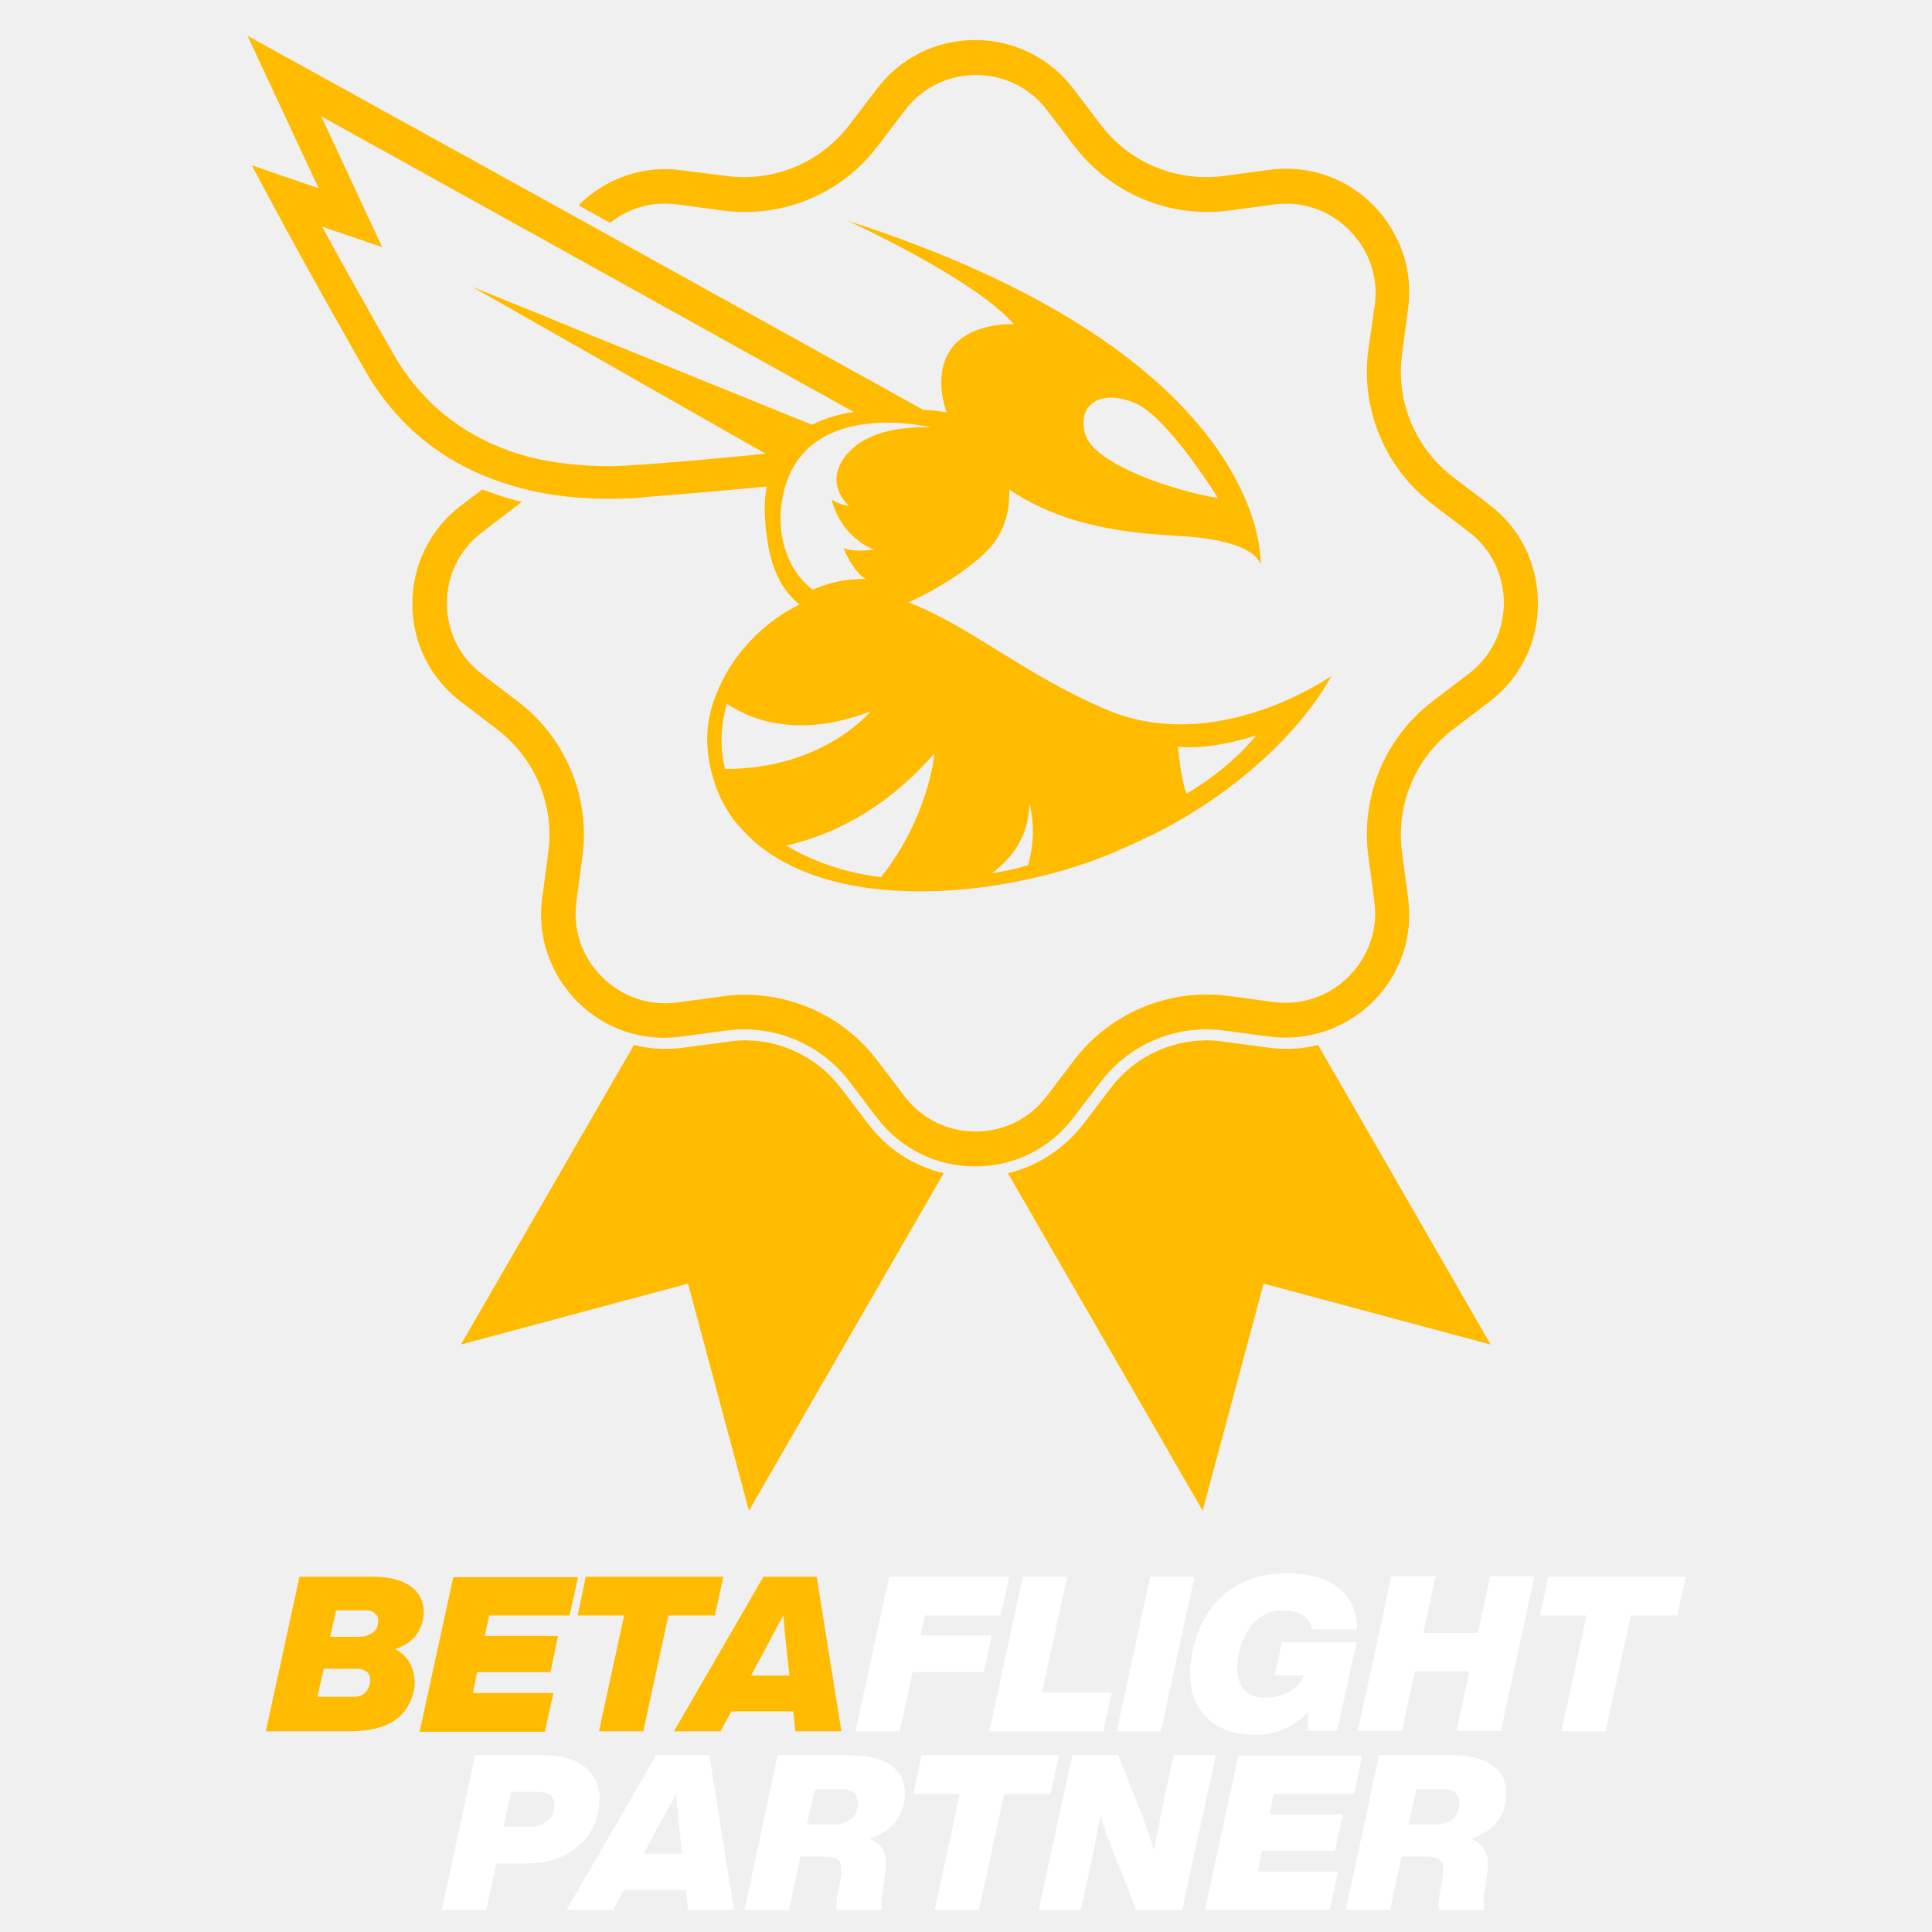
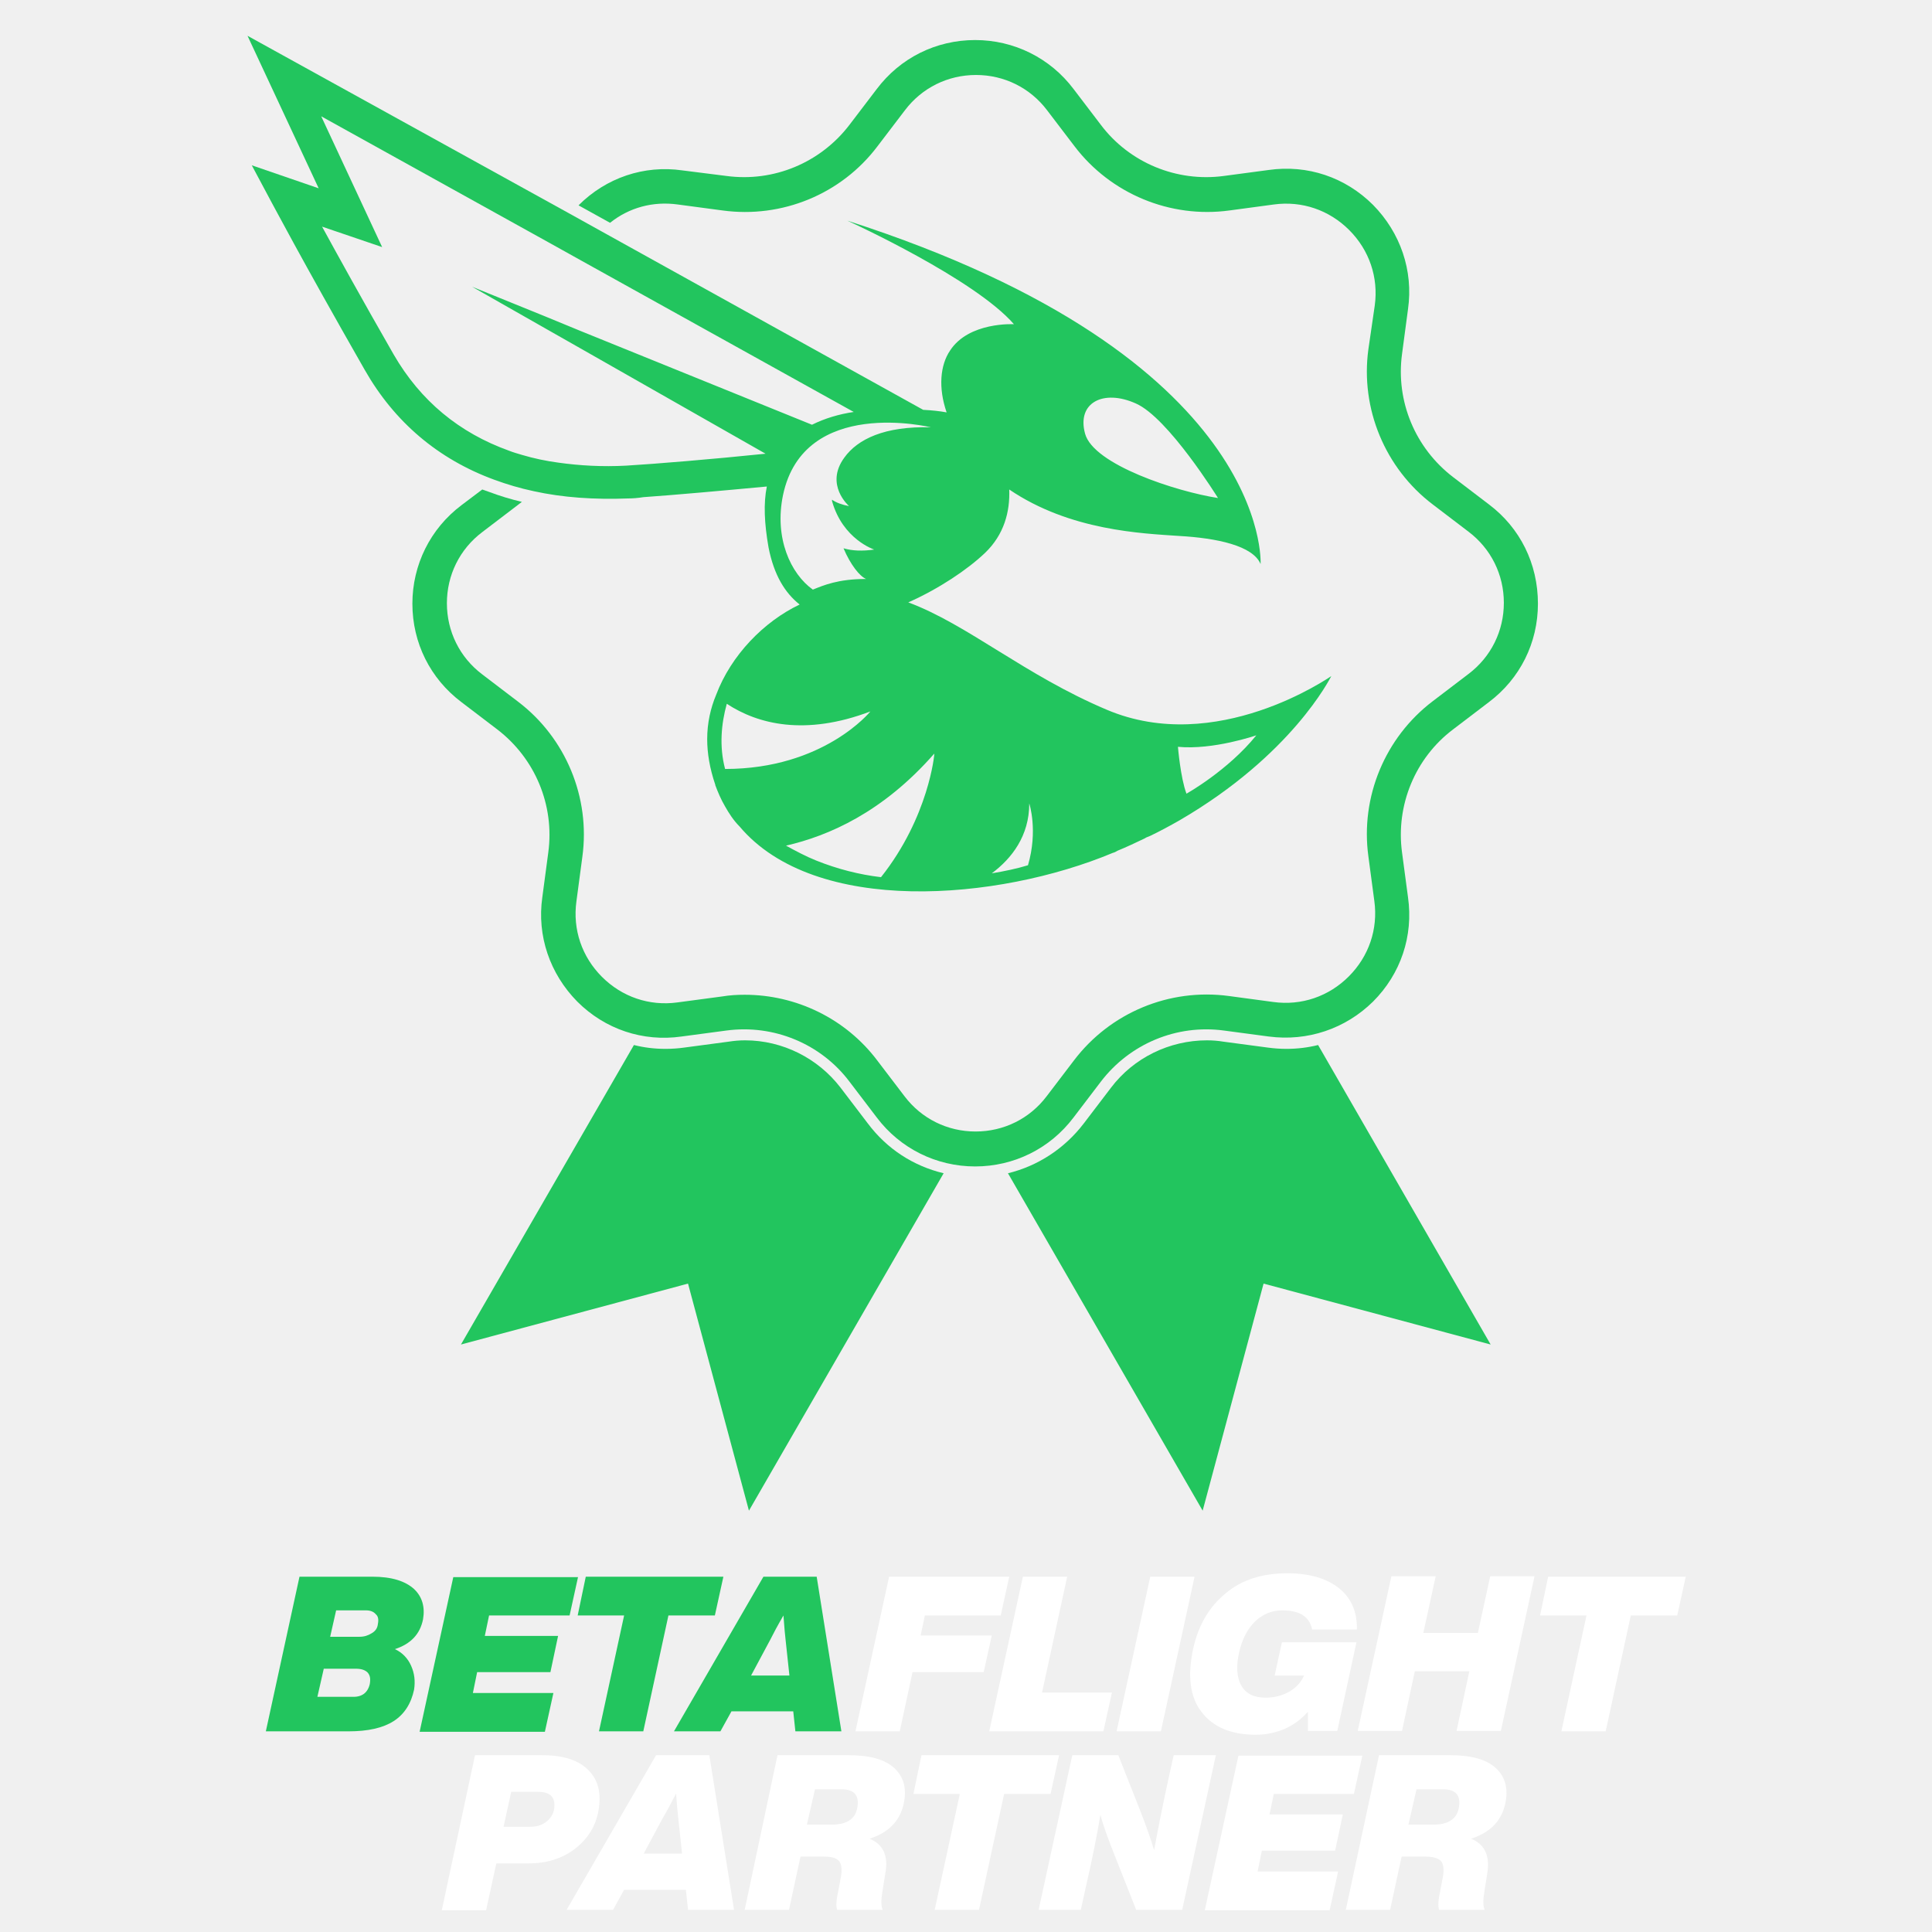
<svg xmlns="http://www.w3.org/2000/svg" version="1.2" baseProfile="tiny" id="Layer_1" x="0px" y="0px" width="453.5" height="453.5" viewBox="0 0 453.5 453.5" xml:space="preserve">
-   <path fill="#FFBB00" d="M221.5,275.4l-45.7,79.2l-14.3-53.3l-53.3,14.3l40.6-70.3c2.4,0.6,4.8,0.9,7.4,0.9c1.5,0,3-0.1,4.4-0.3  l10.5-1.4c1.3-0.2,2.5-0.3,3.8-0.3c8.8,0,17.1,4.2,22.4,11.1l6.4,8.4C208.2,269.7,214.4,273.7,221.5,275.4z" />
-   <path fill="#FFBB00" d="M349.9,315.6l-53.3-14.3l-14.3,53.3l-45.7-79.2c7-1.7,13.3-5.8,17.8-11.7l6.4-8.4c5.3-7,13.7-11.1,22.5-11.1  c1.3,0,2.6,0.1,3.8,0.3l10.5,1.4c1.5,0.2,2.9,0.3,4.4,0.3c2.5,0,5-0.3,7.4-0.9L349.9,315.6z" />
+   <path fill="#22C55E" d="M221.5,275.4l-45.7,79.2l-14.3-53.3l-53.3,14.3l40.6-70.3c2.4,0.6,4.8,0.9,7.4,0.9c1.5,0,3-0.1,4.4-0.3  l10.5-1.4c1.3-0.2,2.5-0.3,3.8-0.3c8.8,0,17.1,4.2,22.4,11.1l6.4,8.4C208.2,269.7,214.4,273.7,221.5,275.4z" />
+   <path fill="#22C55E" d="M349.9,315.6l-53.3-14.3l-14.3,53.3l-45.7-79.2c7-1.7,13.3-5.8,17.8-11.7l6.4-8.4c5.3-7,13.7-11.1,22.5-11.1  c1.3,0,2.6,0.1,3.8,0.3l10.5,1.4c1.5,0.2,2.9,0.3,4.4,0.3c2.5,0,5-0.3,7.4-0.9L349.9,315.6z" />
  <path fill="none" d="M249,23.4l6.4,8.4c7.6,10.1,20.1,15.2,32.7,13.5l10.5-1.4c16.4-2.3,30.4,11.8,28.2,28.2l-1.4,10.5  c-1.7,12.5,3.4,25,13.5,32.7l8.4,6.4c13.2,10,13.2,29.8,0,39.8l-8.4,6.4c-10.1,7.6-15.3,20.1-13.5,32.7l1.4,10.5  c2.3,16.4-11.8,30.4-28.2,28.2l-10.5-1.4c-12.5-1.7-25,3.4-32.7,13.5l-6.4,8.4c-10,13.2-29.8,13.2-39.8,0l-6.4-8.4  c-7.6-10.1-20.1-15.3-32.7-13.5l-10.5,1.4c-16.4,2.3-30.4-11.8-28.2-28.2l1.4-10.5c1.7-12.5-3.4-25-13.5-32.7l-8.4-6.4  c-13.2-10-13.2-29.8,0-39.8l8.4-6.4c10.1-7.6,15.2-20.1,13.5-32.7l-1.4-10.5c-2.3-16.4,11.8-30.4,28.2-28.2l10.5,1.4  c12.5,1.7,25-3.4,32.7-13.5l6.4-8.4C219.1,10.2,239,10.2,249,23.4z" />
  <g>
-     <path fill="#FFBB00" d="M99.3,380.1c-0.7,3.5-2.9,5.8-6.6,7c1.7,0.8,3,2.1,3.8,3.9s1,3.6,0.7,5.6c-0.7,3.3-2.3,5.8-4.8,7.4   s-6,2.4-10.6,2.4H62.4l7.9-36.3h17.1c4.5,0,7.7,1,9.8,2.9C99.1,374.8,99.8,377.2,99.3,380.1z M86.8,395.3c0.2-1.2,0.1-2-0.5-2.7   c-0.6-0.6-1.5-0.9-2.8-0.9H76l-1.5,6.6h8.1C84.9,398.4,86.3,397.4,86.8,395.3z M88.7,381.2c0.2-1,0.1-1.8-0.5-2.3   c-0.5-0.6-1.3-0.9-2.3-0.9h-7l-1.4,6.2h6.9c1.1,0,2-0.3,2.8-0.8C88.1,382.9,88.6,382.2,88.7,381.2z" />
-     <path fill="#FFBB00" d="M135.7,370.1l-2,9.1h-18.9l-1,4.8H131l-1.8,8.5H112l-1,4.9h18.9l-2,9.1H98.5l7.9-36.3h29.3V370.1z" />
-     <path fill="#FFBB00" d="M137.5,370.1h32.3l-2,9.1h-10.9l-5.9,27.2h-10.4l5.9-27.2h-10.9L137.5,370.1z" />
-     <path fill="#FFBB00" d="M197.5,406.4h-10.8l-0.5-4.7h-14.5l-2.6,4.7h-10.9l21-36.3h12.5L197.5,406.4z M180.8,384.9l-4.5,8.4h9   l-0.9-8.4c-0.1-0.9-0.3-2.8-0.5-5.7C182.5,381.6,181.5,383.5,180.8,384.9z" />
+     <path fill="#22C55E" d="M99.3,380.1c-0.7,3.5-2.9,5.8-6.6,7c1.7,0.8,3,2.1,3.8,3.9s1,3.6,0.7,5.6c-0.7,3.3-2.3,5.8-4.8,7.4   s-6,2.4-10.6,2.4H62.4l7.9-36.3h17.1c4.5,0,7.7,1,9.8,2.9C99.1,374.8,99.8,377.2,99.3,380.1z M86.8,395.3c0.2-1.2,0.1-2-0.5-2.7   c-0.6-0.6-1.5-0.9-2.8-0.9H76l-1.5,6.6h8.1C84.9,398.4,86.3,397.4,86.8,395.3z M88.7,381.2c0.2-1,0.1-1.8-0.5-2.3   c-0.5-0.6-1.3-0.9-2.3-0.9h-7l-1.4,6.2h6.9c1.1,0,2-0.3,2.8-0.8C88.1,382.9,88.6,382.2,88.7,381.2z" />
+     <path fill="#22C55E" d="M135.7,370.1l-2,9.1h-18.9l-1,4.8H131l-1.8,8.5H112l-1,4.9h18.9l-2,9.1H98.5l7.9-36.3h29.3V370.1z" />
+     <path fill="#22C55E" d="M137.5,370.1h32.3l-2,9.1h-10.9l-5.9,27.2h-10.4l5.9-27.2h-10.9L137.5,370.1z" />
+     <path fill="#22C55E" d="M197.5,406.4h-10.8l-0.5-4.7h-14.5l-2.6,4.7h-10.9l21-36.3h12.5L197.5,406.4z M180.8,384.9l-4.5,8.4h9   l-0.9-8.4c-0.1-0.9-0.3-2.8-0.5-5.7C182.5,381.6,181.5,383.5,180.8,384.9z" />
    <path fill="#FFFFFF" d="M236.9,370.1l-2,9.1h-17.8l-1,4.7h16.7l-1.9,8.6h-16.7l-3,13.9h-10.4l7.9-36.3L236.9,370.1L236.9,370.1z" />
    <path fill="#FFFFFF" d="M250.5,370.1l-5.9,27.2H261l-2,9.1h-26.8l7.9-36.3L250.5,370.1L250.5,370.1z" />
    <path fill="#FFFFFF" d="M272.5,406.4h-10.4l7.9-36.3h10.4L272.5,406.4z" />
    <path fill="#FFFFFF" d="M301,378c-2.5,0-4.6,0.9-6.4,2.6c-1.8,1.8-3,4.1-3.7,7.1c-0.8,3.4-0.6,6.1,0.5,8s3,2.8,5.7,2.8   c2,0,3.9-0.5,5.5-1.4s2.8-2.2,3.5-3.8h-6.9l1.7-7.8h17.5l-4.5,20.8H307v-4.5c-1.5,1.7-3.2,3-5.4,4c-2.1,0.9-4.4,1.4-6.8,1.4   c-5.8,0-10.1-1.8-12.8-5.4c-2.7-3.5-3.3-8.5-1.9-14.9c1.2-5.4,3.7-9.7,7.6-12.9c3.8-3.2,8.6-4.7,14.5-4.7c5.2,0,9.2,1.2,12.1,3.5   s4.3,5.6,4.2,9.7H308C307.4,379.5,305.1,378,301,378z" />
    <path fill="#FFFFFF" d="M346.9,383.3l2.9-13.3h10.4l-7.9,36.3h-10.4l3-14h-12.8l-3,14h-10.4l7.9-36.3H337l-2.9,13.3H346.9z" />
    <path fill="#FFFFFF" d="M363.4,370.1h32.3l-2,9.1h-10.9l-5.9,27.2h-10.4l5.9-27.2h-10.9L363.4,370.1z" />
    <path fill="#FFFFFF" d="M111.5,412h15.8c5,0,8.7,1.2,11,3.7c2.3,2.4,3,5.8,2,10.2c-0.8,3.3-2.6,6-5.5,8.2c-3,2.2-6.5,3.3-10.8,3.3   h-7.5l-2.4,11h-10.4L111.5,412z M130,425c0.6-3-0.7-4.4-3.7-4.4H120l-1.8,8.2h6.2c1.4,0,2.6-0.3,3.6-1   C129.1,427,129.7,426.1,130,425z" />
    <path fill="#FFFFFF" d="M172.3,448.3h-10.8l-0.5-4.7h-14.5l-2.6,4.7H133l21-36.3h12.5L172.3,448.3z M155.6,426.7l-4.5,8.4h9   l-0.9-8.4c-0.1-0.9-0.3-2.8-0.5-5.7C157.4,423.5,156.4,425.4,155.6,426.7z" />
    <path fill="#FFFFFF" d="M182.5,412h16.7c5,0,8.6,1,10.8,3.1s2.9,4.9,2.1,8.4c-0.9,4-3.6,6.7-8,8.1c3.2,1.3,4.5,4,3.7,8.2l-0.7,4.4   c-0.3,1.9-0.3,3.2,0.1,4.1h-10.7c-0.3-0.9-0.2-2.3,0.2-4.1l0.7-3.7c0.3-1.8,0.1-3.1-0.5-3.7c-0.6-0.7-1.8-1-3.6-1h-5.4l-2.7,12.5   h-10.4L182.5,412z M189.4,428.3h5.8c3.5,0,5.5-1.3,6-3.8c0.6-3-0.6-4.5-3.7-4.5h-6.2L189.4,428.3z" />
    <path fill="#FFFFFF" d="M216.3,412h32.3l-2,9.1h-10.9l-5.9,27.2h-10.4l5.9-27.2h-10.9L216.3,412z" />
    <path fill="#FFFFFF" d="M274.2,417.9l1.3-5.9h9.9l-7.9,36.3h-10.8l-5.1-12.9c-1.6-4-2.7-7.1-3.3-9.4c-0.9,5.3-2,10.8-3.3,16.4   l-1.3,5.9h-9.9l7.9-36.3h10.8l5.1,12.9c1.6,4.1,2.7,7.3,3.3,9.4C271.9,428.9,273,423.4,274.2,417.9z" />
    <path fill="#FFFFFF" d="M319.8,412l-2,9.1H299l-1,4.8h17.2l-1.8,8.5h-17.2l-1,4.9h18.9l-2,9.1h-29.3l7.9-36.3h29.1V412z" />
    <path fill="#FFFFFF" d="M323.7,412h16.7c5,0,8.6,1,10.8,3.1c2.2,2.1,2.9,4.9,2.1,8.4c-0.9,4-3.6,6.7-8,8.1c3.2,1.3,4.5,4,3.8,8.2   l-0.7,4.4c-0.3,1.9-0.3,3.2,0.1,4.1h-10.7c-0.3-0.9-0.2-2.3,0.2-4.1l0.7-3.7c0.3-1.8,0.1-3.1-0.5-3.7s-1.8-1-3.6-1H329l-2.7,12.5   h-10.4L323.7,412z M330.6,428.3h5.8c3.5,0,5.5-1.3,6-3.8c0.6-3-0.6-4.5-3.7-4.5h-6.2L330.6,428.3z" />
  </g>
-   <path fill="#FFBB00" d="M349.5,118.4l-8.4-6.4c-8.9-6.8-13.5-17.8-12-28.9l1.4-10.5c1.3-9.1-1.8-18-8.2-24.5  c-6.5-6.5-15.4-9.5-24.5-8.2l-10.5,1.4c-11.1,1.5-22.2-3.1-28.9-12l-6.4-8.4c-5.5-7.3-14-11.5-23.1-11.5c-9.2,0-17.6,4.2-23.1,11.5  l-6.4,8.4c-6.8,8.9-17.8,13.5-28.9,12L160.2,40c-9-1.3-17.9,1.7-24.4,8.2l7.4,4.1c4.5-3.6,10.1-5.1,15.9-4.3l10.5,1.4  c13.9,1.9,27.9-3.8,36.4-15.1l6.4-8.4c4-5.3,10.1-8.3,16.7-8.3s12.7,3,16.7,8.3l6.4,8.4c8.5,11.2,22.5,17,36.4,15.1L299,48  c6.6-0.9,13,1.3,17.7,6s6.9,11.1,6,17.7L321.2,82c-1.9,13.9,3.9,27.9,15.1,36.4l8.4,6.4c5.3,4,8.3,10.1,8.3,16.7  c0,6.6-3,12.7-8.3,16.7l-8.4,6.4c-11.2,8.5-17,22.5-15.1,36.4l1.4,10.5c0.9,6.6-1.3,13-6,17.7s-11.1,6.9-17.7,6l-10.4-1.4  c-14-1.9-27.9,3.9-36.4,15.1l-6.4,8.4c-4,5.3-10.1,8.3-16.7,8.3s-12.7-3-16.7-8.3l-6.4-8.4c-7.4-9.8-19-15.4-31.1-15.4  c-1.8,0-3.5,0.1-5.3,0.4l-10.5,1.4c-6.6,0.9-13-1.3-17.7-6s-6.9-11.1-6-17.7l1.4-10.5c1.9-13.9-3.9-27.9-15.1-36.4l-8.4-6.4  c-5.3-4-8.3-10.1-8.3-16.7c0-6.6,3-12.7,8.3-16.7l8.4-6.4c0.3-0.2,0.6-0.5,0.9-0.7c-2.6-0.6-5.2-1.4-7.6-2.3  c-0.6-0.2-1.1-0.4-1.7-0.6l-4.9,3.7c-7.3,5.5-11.5,14-11.5,23.1c0,9.2,4.2,17.6,11.5,23.1l8.4,6.4c8.9,6.8,13.5,17.8,12,28.9  l-1.4,10.5c-1.3,9.1,1.8,18,8.2,24.5c6.5,6.5,15.4,9.5,24.5,8.2l10.5-1.4c11.1-1.5,22.2,3.1,28.9,12l6.4,8.4  c5.5,7.3,14,11.5,23.1,11.5s17.6-4.2,23.1-11.5l6.4-8.4c6.8-8.9,17.8-13.5,28.9-12l10.5,1.4c9.1,1.2,18-1.8,24.5-8.2  c6.5-6.5,9.5-15.4,8.2-24.5l-1.4-10.5c-1.5-11.1,3.1-22.2,12-28.9l8.4-6.4c7.3-5.5,11.5-13.9,11.5-23.1  C361,132.3,356.8,123.9,349.5,118.4z" />
-   <path fill="#FFBB00" d="M259.8,166.6c-19.2-8.1-32.8-20.1-46.6-25.2c7.2-3.2,13.9-7.7,18-11.6c4.5-4.3,5.9-9.7,5.7-14.9  c14.3,9.7,31.2,10.3,39.8,10.9c9,0.5,17.4,2.3,19.2,6.6c0,0,2.8-48.5-97-80.6c0.9,0.4,29.9,13.7,39.1,24.3c0,0-10.6-0.6-15,6.2  c-2.3,3.4-2.8,8.7-0.8,14.5c-1.6-0.3-3.5-0.5-5.5-0.6l-75.7-42l-7.2-4L58.1,8.4l16.7,35.8l-15.7-5.4l4.7,8.8  c0.1,0.1,6.6,12.6,21.8,39.2c7,12.3,17.3,21,30.4,25.8c3,1.1,6,2,9.3,2.7c6.8,1.5,14.2,2,22.2,1.7c1,0,2.3-0.1,3.5-0.3  c7.2-0.5,18.3-1.5,29-2.5c-0.8,3.9-0.6,8.6,0.4,14.3c1.3,6.6,3.9,10.7,7.3,13.4c-8.4,4-16.1,11.9-19.6,21.2  c-1.3,3.1-2.1,6.6-2.1,10.4c0,3.3,0.6,6.9,1.9,10.7v0.1c0.6,1.6,1.3,3.3,2.3,5c0.9,1.6,2,3.3,3.4,4.7c17.7,21,60.6,17.5,87.6,6.2  c0.4-0.1,0.8-0.3,1.1-0.5c2.2-0.9,4.3-1.9,6.4-2.9c0.4-0.3,0.9-0.4,1.3-0.6c2.3-1.1,4.5-2.3,6.8-3.6c26.5-15.4,35.4-33.4,35.7-33.9  C312,159,285.5,177.5,259.8,166.6z M266.6,94.7c7.6,3.3,19.3,22.2,19.3,22.2c-9.7-1.5-29.2-7.8-31.2-15.1  C252.7,94.5,259,91.3,266.6,94.7z M136.3,77.7l-8.5-3.5l-17-6.9l17.4,9.9l8.8,5l42.7,24.3c-12.6,1.3-26,2.4-32.7,2.8  c-5.6,0.3-10.9,0-15.9-0.7c-3-0.4-5.8-1-8.5-1.8c-1-0.3-2.1-0.6-3.1-1c-11.7-4.2-20.8-11.7-27.1-22.6c-7.8-13.6-13.3-23.6-16.8-30  L89.7,58L75.4,27.3l54.1,30l7,3.9l63.9,35.5c-3.4,0.5-6.8,1.5-9.8,3L136.3,77.7z M183.8,116.2c4.9-23.2,34.7-15.9,34.7-15.9  c-10.9-0.3-17.2,2.8-20.3,7.1c-4.7,6.4,1.1,11.4,1.1,11.4c-1.6-0.3-3-0.8-4-1.5c0,0.1,0,0.3,0,0.3c2.5,9,9.9,11.4,9.9,11.4  c-2.8,0.4-5.2,0.3-7.2-0.3c1.6,3.8,3.8,6.6,5.3,7.2c-6.6,0-10,1.5-12.5,2.5C185.6,134.7,181.7,126.3,183.8,116.2z M170.2,180.5  c-1.4-5.3-0.9-10.6,0.4-15.3c7.3,4.8,18.4,7.6,33.7,1.8C204.3,167,193.4,180.5,170.2,180.5z M206.8,205.9  c-5.1-0.6-10.2-1.9-15.2-3.9c-2.5-1-4.9-2.3-7.1-3.5c10-2.3,22.7-7.8,34.8-21.6C219.4,176.9,218,191.8,206.8,205.9z M241.3,203.1  c-2.6,0.8-5.5,1.4-8.5,1.9c4.7-3.5,8.8-8.8,8.8-16.4C241.6,188.6,243.7,194.9,241.3,203.1z M278.5,186.3c-1.4-3.7-2-11-2-11  c8.3,0.8,18.4-2.7,18.4-2.7C288.2,180.9,278.5,186.3,278.5,186.3z" />
+   <path fill="#22C55E" d="M349.5,118.4l-8.4-6.4c-8.9-6.8-13.5-17.8-12-28.9l1.4-10.5c1.3-9.1-1.8-18-8.2-24.5  c-6.5-6.5-15.4-9.5-24.5-8.2l-10.5,1.4c-11.1,1.5-22.2-3.1-28.9-12l-6.4-8.4c-5.5-7.3-14-11.5-23.1-11.5c-9.2,0-17.6,4.2-23.1,11.5  l-6.4,8.4c-6.8,8.9-17.8,13.5-28.9,12L160.2,40c-9-1.3-17.9,1.7-24.4,8.2l7.4,4.1c4.5-3.6,10.1-5.1,15.9-4.3l10.5,1.4  c13.9,1.9,27.9-3.8,36.4-15.1l6.4-8.4c4-5.3,10.1-8.3,16.7-8.3s12.7,3,16.7,8.3l6.4,8.4c8.5,11.2,22.5,17,36.4,15.1L299,48  c6.6-0.9,13,1.3,17.7,6s6.9,11.1,6,17.7L321.2,82c-1.9,13.9,3.9,27.9,15.1,36.4l8.4,6.4c5.3,4,8.3,10.1,8.3,16.7  c0,6.6-3,12.7-8.3,16.7l-8.4,6.4c-11.2,8.5-17,22.5-15.1,36.4l1.4,10.5c0.9,6.6-1.3,13-6,17.7s-11.1,6.9-17.7,6l-10.4-1.4  c-14-1.9-27.9,3.9-36.4,15.1l-6.4,8.4c-4,5.3-10.1,8.3-16.7,8.3s-12.7-3-16.7-8.3l-6.4-8.4c-7.4-9.8-19-15.4-31.1-15.4  c-1.8,0-3.5,0.1-5.3,0.4l-10.5,1.4c-6.6,0.9-13-1.3-17.7-6s-6.9-11.1-6-17.7l1.4-10.5c1.9-13.9-3.9-27.9-15.1-36.4l-8.4-6.4  c-5.3-4-8.3-10.1-8.3-16.7c0-6.6,3-12.7,8.3-16.7l8.4-6.4c0.3-0.2,0.6-0.5,0.9-0.7c-2.6-0.6-5.2-1.4-7.6-2.3  c-0.6-0.2-1.1-0.4-1.7-0.6l-4.9,3.7c-7.3,5.5-11.5,14-11.5,23.1c0,9.2,4.2,17.6,11.5,23.1l8.4,6.4c8.9,6.8,13.5,17.8,12,28.9  l-1.4,10.5c-1.3,9.1,1.8,18,8.2,24.5c6.5,6.5,15.4,9.5,24.5,8.2l10.5-1.4c11.1-1.5,22.2,3.1,28.9,12l6.4,8.4  c5.5,7.3,14,11.5,23.1,11.5s17.6-4.2,23.1-11.5l6.4-8.4c6.8-8.9,17.8-13.5,28.9-12l10.5,1.4c9.1,1.2,18-1.8,24.5-8.2  c6.5-6.5,9.5-15.4,8.2-24.5l-1.4-10.5c-1.5-11.1,3.1-22.2,12-28.9l8.4-6.4c7.3-5.5,11.5-13.9,11.5-23.1  C361,132.3,356.8,123.9,349.5,118.4z" />
+   <path fill="#22C55E" d="M259.8,166.6c-19.2-8.1-32.8-20.1-46.6-25.2c7.2-3.2,13.9-7.7,18-11.6c4.5-4.3,5.9-9.7,5.7-14.9  c14.3,9.7,31.2,10.3,39.8,10.9c9,0.5,17.4,2.3,19.2,6.6c0,0,2.8-48.5-97-80.6c0.9,0.4,29.9,13.7,39.1,24.3c0,0-10.6-0.6-15,6.2  c-2.3,3.4-2.8,8.7-0.8,14.5c-1.6-0.3-3.5-0.5-5.5-0.6l-75.7-42l-7.2-4L58.1,8.4l16.7,35.8l-15.7-5.4l4.7,8.8  c0.1,0.1,6.6,12.6,21.8,39.2c7,12.3,17.3,21,30.4,25.8c3,1.1,6,2,9.3,2.7c6.8,1.5,14.2,2,22.2,1.7c1,0,2.3-0.1,3.5-0.3  c7.2-0.5,18.3-1.5,29-2.5c-0.8,3.9-0.6,8.6,0.4,14.3c1.3,6.6,3.9,10.7,7.3,13.4c-8.4,4-16.1,11.9-19.6,21.2  c-1.3,3.1-2.1,6.6-2.1,10.4c0,3.3,0.6,6.9,1.9,10.7v0.1c0.6,1.6,1.3,3.3,2.3,5c0.9,1.6,2,3.3,3.4,4.7c17.7,21,60.6,17.5,87.6,6.2  c0.4-0.1,0.8-0.3,1.1-0.5c2.2-0.9,4.3-1.9,6.4-2.9c0.4-0.3,0.9-0.4,1.3-0.6c2.3-1.1,4.5-2.3,6.8-3.6c26.5-15.4,35.4-33.4,35.7-33.9  C312,159,285.5,177.5,259.8,166.6z M266.6,94.7c7.6,3.3,19.3,22.2,19.3,22.2c-9.7-1.5-29.2-7.8-31.2-15.1  C252.7,94.5,259,91.3,266.6,94.7z M136.3,77.7l-8.5-3.5l-17-6.9l17.4,9.9l8.8,5l42.7,24.3c-12.6,1.3-26,2.4-32.7,2.8  c-5.6,0.3-10.9,0-15.9-0.7c-3-0.4-5.8-1-8.5-1.8c-1-0.3-2.1-0.6-3.1-1c-11.7-4.2-20.8-11.7-27.1-22.6c-7.8-13.6-13.3-23.6-16.8-30  L89.7,58L75.4,27.3l54.1,30l7,3.9l63.9,35.5c-3.4,0.5-6.8,1.5-9.8,3L136.3,77.7z M183.8,116.2c4.9-23.2,34.7-15.9,34.7-15.9  c-10.9-0.3-17.2,2.8-20.3,7.1c-4.7,6.4,1.1,11.4,1.1,11.4c-1.6-0.3-3-0.8-4-1.5c0,0.1,0,0.3,0,0.3c2.5,9,9.9,11.4,9.9,11.4  c-2.8,0.4-5.2,0.3-7.2-0.3c1.6,3.8,3.8,6.6,5.3,7.2c-6.6,0-10,1.5-12.5,2.5C185.6,134.7,181.7,126.3,183.8,116.2z M170.2,180.5  c-1.4-5.3-0.9-10.6,0.4-15.3c7.3,4.8,18.4,7.6,33.7,1.8C204.3,167,193.4,180.5,170.2,180.5z M206.8,205.9  c-5.1-0.6-10.2-1.9-15.2-3.9c-2.5-1-4.9-2.3-7.1-3.5c10-2.3,22.7-7.8,34.8-21.6C219.4,176.9,218,191.8,206.8,205.9z M241.3,203.1  c-2.6,0.8-5.5,1.4-8.5,1.9c4.7-3.5,8.8-8.8,8.8-16.4C241.6,188.6,243.7,194.9,241.3,203.1z M278.5,186.3c-1.4-3.7-2-11-2-11  c8.3,0.8,18.4-2.7,18.4-2.7C288.2,180.9,278.5,186.3,278.5,186.3z" />
</svg>
